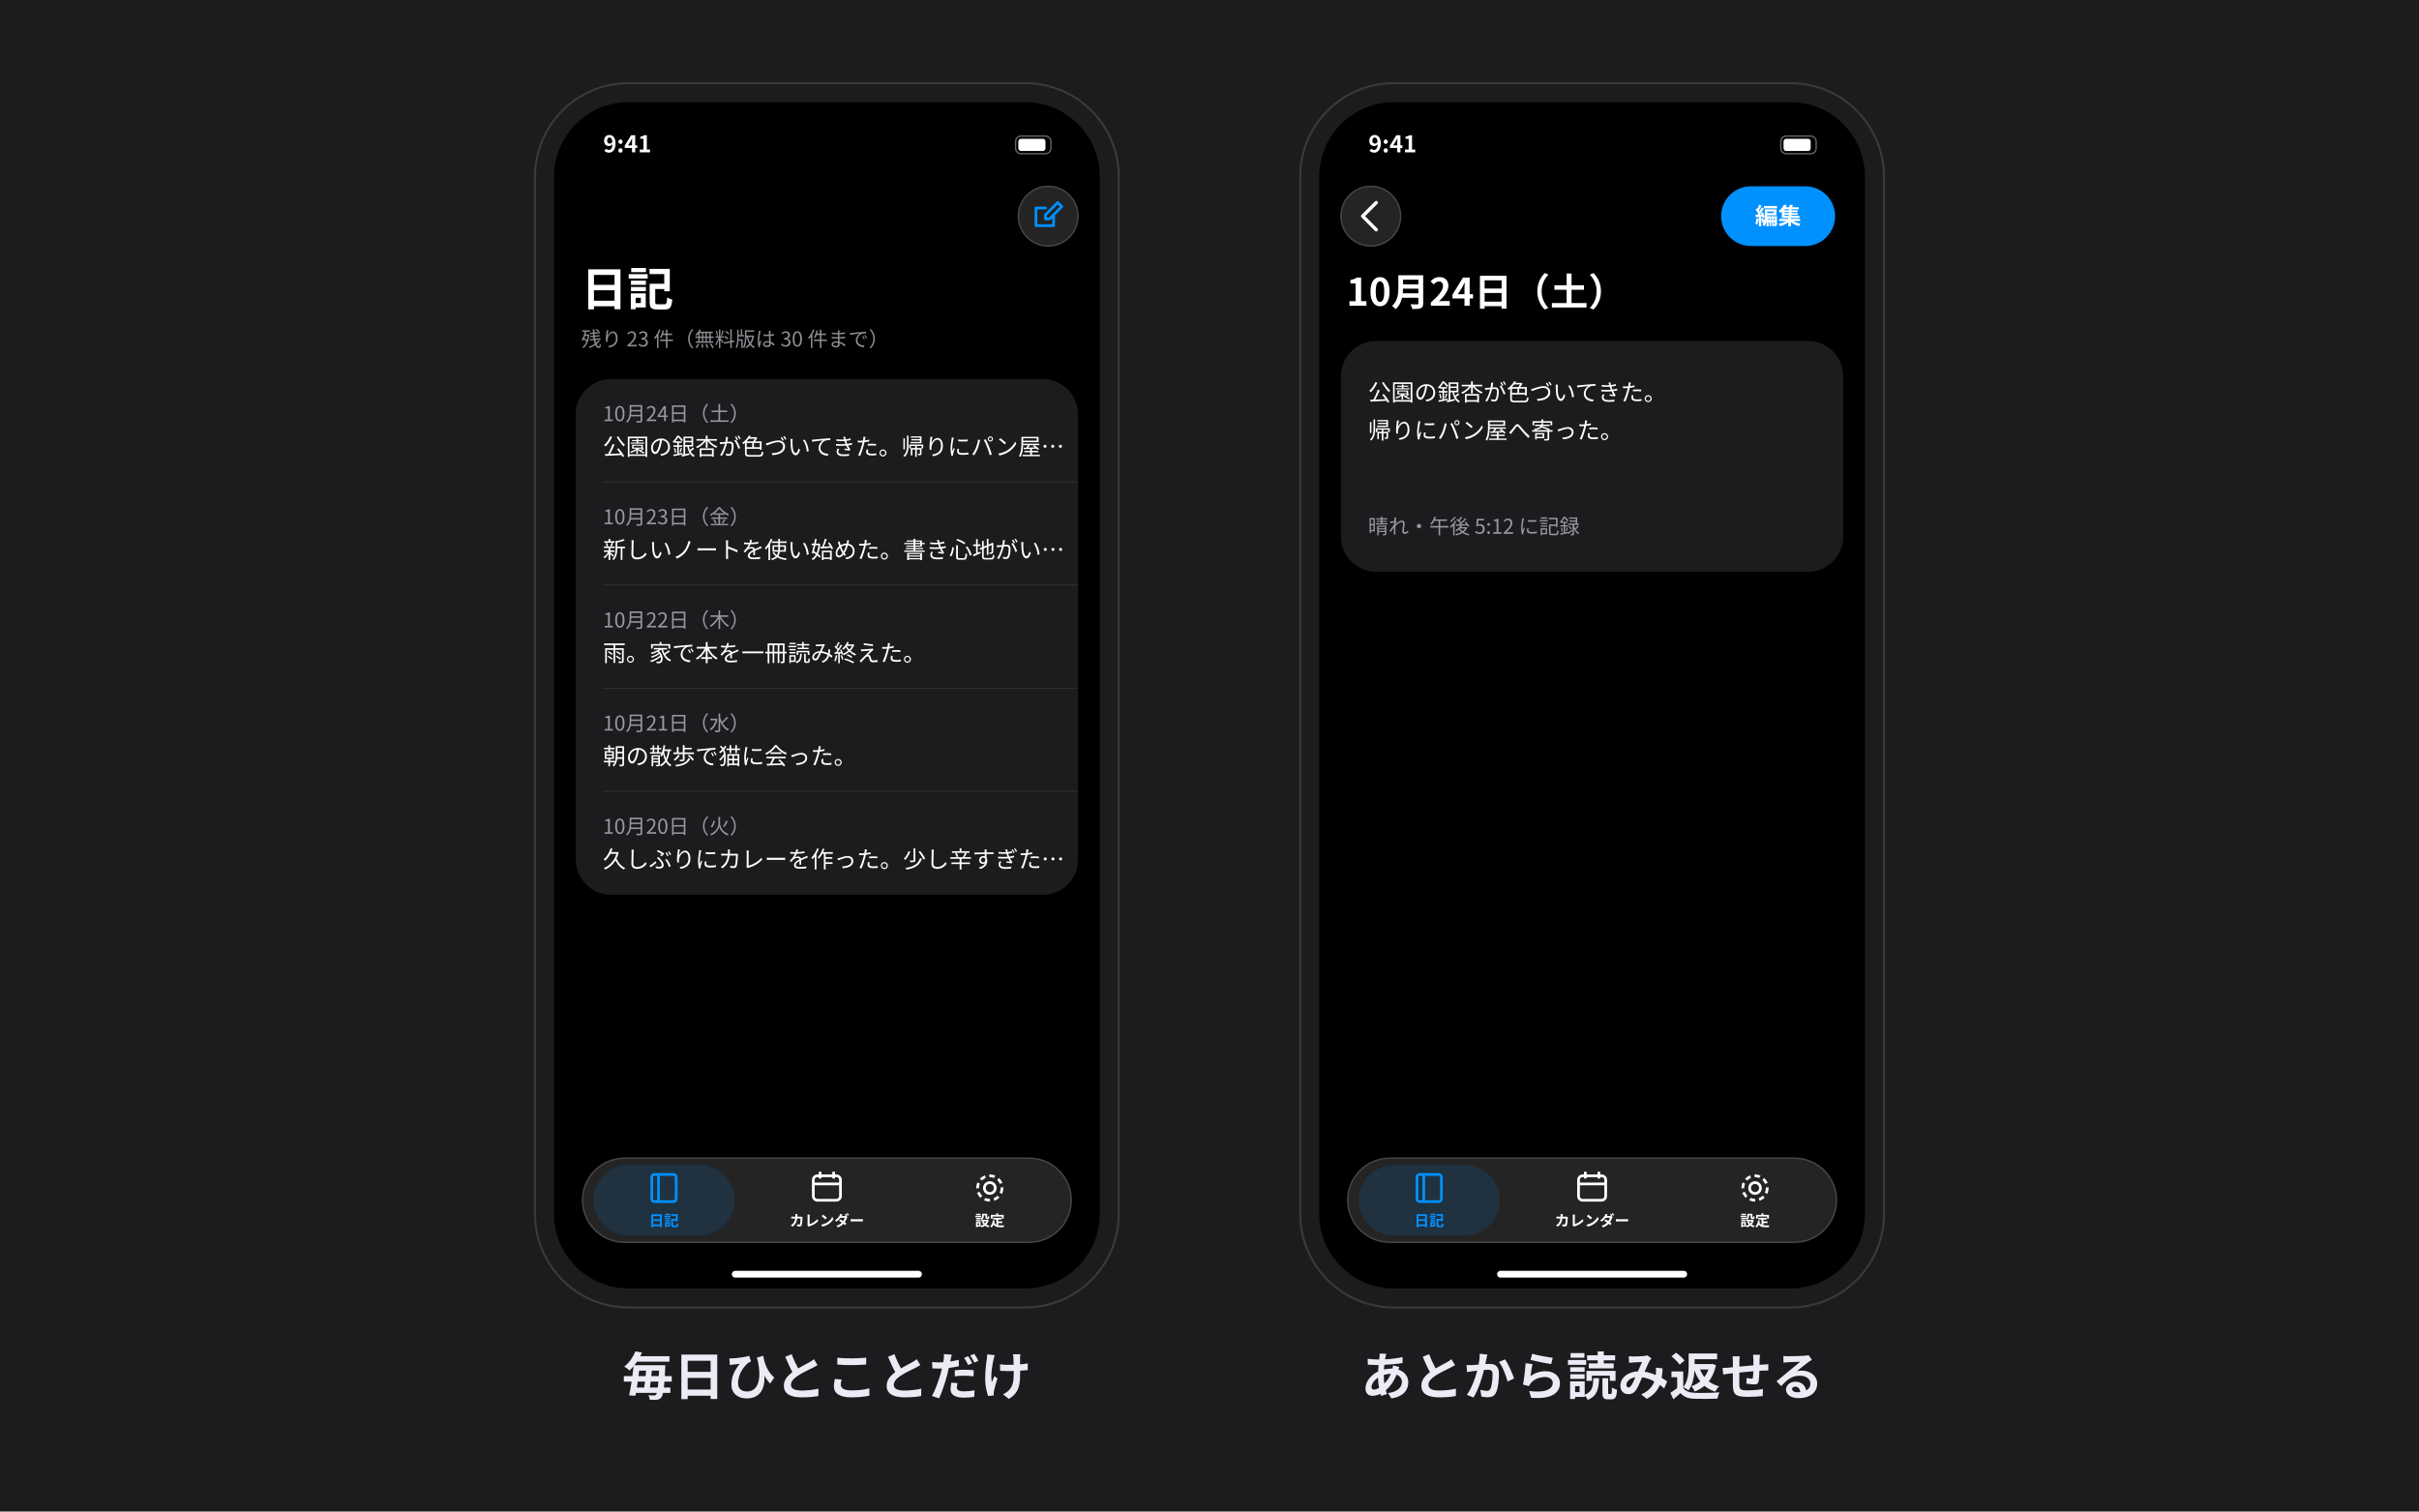
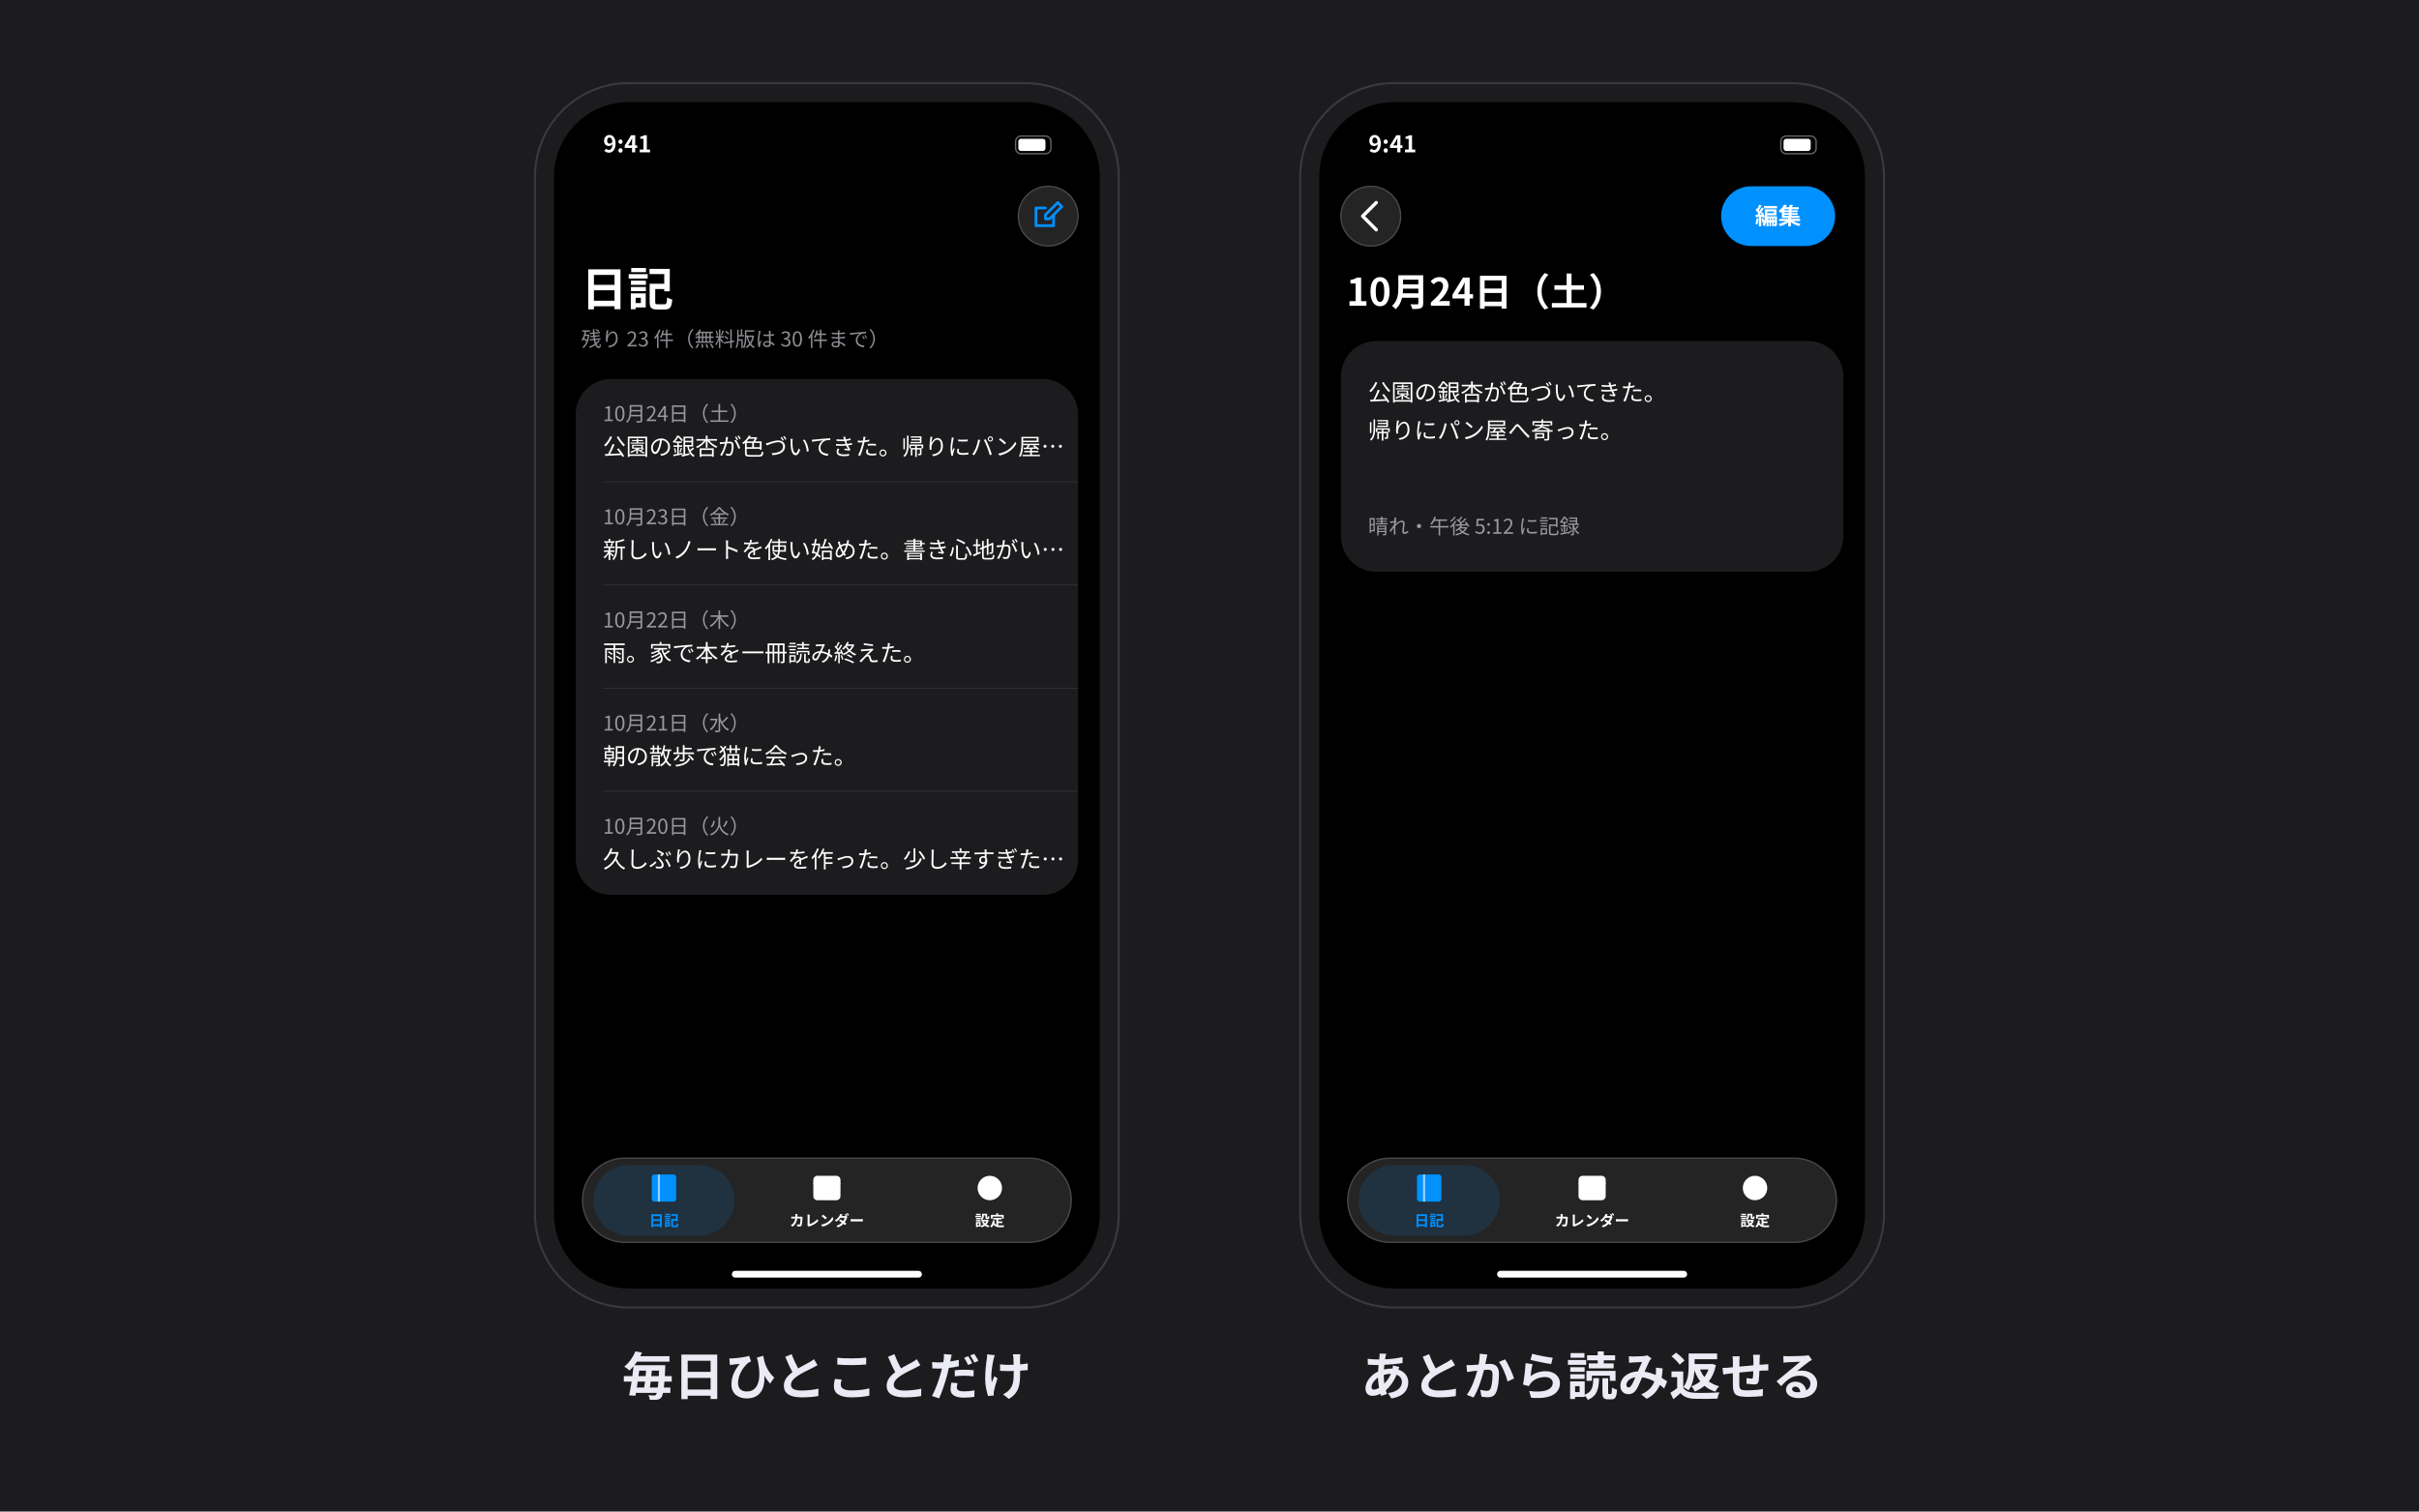
<svg xmlns="http://www.w3.org/2000/svg" width="1600" height="1000" viewBox="0 0 1600 1000">
  <rect width="100%" height="100%" fill="#1C1C1E" />
  <clipPath id="clipL">
    <rect x="366.43" y="67.572" width="360.998" height="784.856" rx="49.39" />
  </clipPath>
  <rect x="353.858" y="55" width="386.142" height="810" rx="61.962" fill="#1C1C1E" stroke="#3A3A3C" stroke-width="1.347" />
  <g clip-path="url(#clipL)">
    <svg viewBox="0 0 402 874" data-bg="#000000" x="366.43" y="67.572" width="360.998" height="784.856">
      <rect width="100%" height="100%" fill="#000000" />
      <text x="54" y="37" font-family="-apple-system, 'SF Pro Text', 'Hiragino Sans', 'Noto Sans JP', 'Noto Sans CJK JP', sans-serif" font-size="17" font-weight="600" fill="#FFFFFF" text-anchor="middle">9:41</text>
      <rect x="340" y="25" width="26" height="13" rx="4" fill="none" stroke="#FFFFFF" stroke-opacity="0.4" />
      <rect x="342" y="27" width="20" height="9" rx="2" fill="#FFFFFF" />
      <circle cx="364" cy="84" r="22" fill="#2C2C2E" fill-opacity="0.82" stroke="#48484A" />
      <g transform="translate(352,72) scale(1.0)" fill="none" stroke="#0091FF" stroke-width="2" stroke-linecap="round" stroke-linejoin="round">
        <path d="M3 6h7M3 6v13h13v-7" />
        <path d="M19 2l3 3-9 9h-3v-3z" />
      </g>
      <text x="20" y="150" font-family="-apple-system, 'SF Pro Text', 'Hiragino Sans', 'Noto Sans JP', 'Noto Sans CJK JP', sans-serif" font-size="34" font-weight="700" fill="#FFFFFF" text-anchor="start">日記</text>
      <text x="20" y="180" font-family="-apple-system, 'SF Pro Text', 'Hiragino Sans', 'Noto Sans JP', 'Noto Sans CJK JP', sans-serif" font-size="15" font-weight="400" fill="#EBEBF5" text-anchor="start" opacity="0.6">残り 23 件（無料版は 30 件まで）</text>
      <rect x="16" y="204" width="370" height="380" rx="26" fill="#1C1C1E" />
      <text x="36" y="235" font-family="-apple-system, 'SF Pro Text', 'Hiragino Sans', 'Noto Sans JP', 'Noto Sans CJK JP', sans-serif" font-size="15" font-weight="400" fill="#EBEBF5" text-anchor="start" opacity="0.6" data-bg="#1C1C1E">10月24日（土）</text>
      <text x="36" y="260" font-family="-apple-system, 'SF Pro Text', 'Hiragino Sans', 'Noto Sans JP', 'Noto Sans CJK JP', sans-serif" font-size="17" font-weight="400" fill="#FFFFFF" text-anchor="start" data-bg="#1C1C1E">公園の銀杏が色づいてきた。帰りにパン屋…</text>
      <rect x="36" y="279.5" width="350" height="0.5" fill="#38383A" />
      <text x="36" y="311" font-family="-apple-system, 'SF Pro Text', 'Hiragino Sans', 'Noto Sans JP', 'Noto Sans CJK JP', sans-serif" font-size="15" font-weight="400" fill="#EBEBF5" text-anchor="start" opacity="0.6" data-bg="#1C1C1E">10月23日（金）</text>
      <text x="36" y="336" font-family="-apple-system, 'SF Pro Text', 'Hiragino Sans', 'Noto Sans JP', 'Noto Sans CJK JP', sans-serif" font-size="17" font-weight="400" fill="#FFFFFF" text-anchor="start" data-bg="#1C1C1E">新しいノートを使い始めた。書き心地がい…</text>
      <rect x="36" y="355.5" width="350" height="0.5" fill="#38383A" />
      <text x="36" y="387" font-family="-apple-system, 'SF Pro Text', 'Hiragino Sans', 'Noto Sans JP', 'Noto Sans CJK JP', sans-serif" font-size="15" font-weight="400" fill="#EBEBF5" text-anchor="start" opacity="0.6" data-bg="#1C1C1E">10月22日（木）</text>
      <text x="36" y="412" font-family="-apple-system, 'SF Pro Text', 'Hiragino Sans', 'Noto Sans JP', 'Noto Sans CJK JP', sans-serif" font-size="17" font-weight="400" fill="#FFFFFF" text-anchor="start" data-bg="#1C1C1E">雨。家で本を一冊読み終えた。</text>
      <rect x="36" y="431.5" width="350" height="0.5" fill="#38383A" />
      <text x="36" y="463" font-family="-apple-system, 'SF Pro Text', 'Hiragino Sans', 'Noto Sans JP', 'Noto Sans CJK JP', sans-serif" font-size="15" font-weight="400" fill="#EBEBF5" text-anchor="start" opacity="0.6" data-bg="#1C1C1E">10月21日（水）</text>
      <text x="36" y="488" font-family="-apple-system, 'SF Pro Text', 'Hiragino Sans', 'Noto Sans JP', 'Noto Sans CJK JP', sans-serif" font-size="17" font-weight="400" fill="#FFFFFF" text-anchor="start" data-bg="#1C1C1E">朝の散歩で猫に会った。</text>
      <rect x="36" y="507.5" width="350" height="0.5" fill="#38383A" />
      <text x="36" y="539" font-family="-apple-system, 'SF Pro Text', 'Hiragino Sans', 'Noto Sans JP', 'Noto Sans CJK JP', sans-serif" font-size="15" font-weight="400" fill="#EBEBF5" text-anchor="start" opacity="0.6" data-bg="#1C1C1E">10月20日（火）</text>
      <text x="36" y="564" font-family="-apple-system, 'SF Pro Text', 'Hiragino Sans', 'Noto Sans JP', 'Noto Sans CJK JP', sans-serif" font-size="17" font-weight="400" fill="#FFFFFF" text-anchor="start" data-bg="#1C1C1E">久しぶりにカレーを作った。少し辛すぎた…</text>
      <rect x="21" y="778" width="360" height="62" rx="31" fill="#2C2C2E" fill-opacity="0.82" stroke="#48484A" />
      <rect x="29.0" y="783" width="104" height="52" rx="26" fill="#0091FF" fill-opacity="0.12" />
-       <g fill="none" stroke="#0091FF" stroke-width="2">
-         <rect x="72.0" y="790" width="18" height="20" rx="2" />
-         <path d="M77.0 790v20" />
-       </g>
+       <rect x="72.0" y="790" width="18" height="20" rx="2" fill="#0091FF" />
+       <rect x="76.5" y="790" width="1.5" height="20" fill="#FFFFFF" fill-opacity="0.6" />
      <text x="81.0" y="828" font-family="-apple-system, 'SF Pro Text', 'Hiragino Sans', 'Noto Sans JP', 'Noto Sans CJK JP', sans-serif" font-size="11" font-weight="600" fill="#0091FF" text-anchor="middle" data-bg="#2C2C2E">日記</text>
-       <g fill="none" stroke="#FFFFFF" stroke-width="2">
-         <rect x="191.0" y="791" width="20" height="18" rx="3" />
-         <path d="M191.0 797h20M196.0 788v5M206.0 788v5" />
-       </g>
+       <rect x="191.0" y="791" width="20" height="18" rx="3" fill="#FFFFFF" />
+       <rect x="191.0" y="796" width="20" height="1.5" fill="#FFFFFF" fill-opacity="0.6" />
      <text x="201.0" y="828" font-family="-apple-system, 'SF Pro Text', 'Hiragino Sans', 'Noto Sans JP', 'Noto Sans CJK JP', sans-serif" font-size="11" font-weight="600" fill="#FFFFFF" text-anchor="middle" data-bg="#2C2C2E">カレンダー</text>
-       <g fill="none" stroke="#FFFFFF" stroke-width="2">
-         <circle cx="321.0" cy="800" r="4" />
-         <circle cx="321.0" cy="800" r="9" stroke-dasharray="4 3" />
-       </g>
+       <circle cx="321.0" cy="800" r="9" fill="#FFFFFF" />
+       <circle cx="321.0" cy="800" r="3.5" fill="#FFFFFF" fill-opacity="0.7" />
      <text x="321.0" y="828" font-family="-apple-system, 'SF Pro Text', 'Hiragino Sans', 'Noto Sans JP', 'Noto Sans CJK JP', sans-serif" font-size="11" font-weight="600" fill="#FFFFFF" text-anchor="middle" data-bg="#2C2C2E">設定</text>
      <rect x="131.0" y="861" width="140" height="5" rx="2.5" fill="#FFFFFF" />
    </svg>
  </g>
  <rect x="490.804" y="77.45" width="112.251" height="33.226" rx="16.613" fill="#000" />
  <clipPath id="clipR">
    <rect x="872.572" y="67.572" width="360.998" height="784.856" rx="49.39" />
  </clipPath>
  <rect x="860" y="55" width="386.142" height="810" rx="61.962" fill="#1C1C1E" stroke="#3A3A3C" stroke-width="1.347" />
  <g clip-path="url(#clipR)">
    <svg viewBox="0 0 402 874" data-bg="#000000" x="872.572" y="67.572" width="360.998" height="784.856">
      <rect width="100%" height="100%" fill="#000000" />
      <text x="54" y="37" font-family="-apple-system, 'SF Pro Text', 'Hiragino Sans', 'Noto Sans JP', 'Noto Sans CJK JP', sans-serif" font-size="17" font-weight="600" fill="#FFFFFF" text-anchor="middle">9:41</text>
      <rect x="340" y="25" width="26" height="13" rx="4" fill="none" stroke="#FFFFFF" stroke-opacity="0.4" />
      <rect x="342" y="27" width="20" height="9" rx="2" fill="#FFFFFF" />
      <circle cx="38" cy="84" r="22" fill="#2C2C2E" fill-opacity="0.82" stroke="#48484A" />
      <path d="M42 74l-10 10 10 10" fill="none" stroke="#FFFFFF" stroke-width="2.5" stroke-linecap="round" stroke-linejoin="round" />
      <rect x="296" y="62" width="84" height="44" rx="22" fill="#0091FF" />
      <text x="338" y="90" font-family="-apple-system, 'SF Pro Text', 'Hiragino Sans', 'Noto Sans JP', 'Noto Sans CJK JP', sans-serif" font-size="17" font-weight="600" fill="#FFFFFF" text-anchor="middle" data-bg="#0091FF">編集</text>
      <text x="20" y="150" font-family="-apple-system, 'SF Pro Text', 'Hiragino Sans', 'Noto Sans JP', 'Noto Sans CJK JP', sans-serif" font-size="28" font-weight="700" fill="#FFFFFF" text-anchor="start">10月24日（土）</text>
      <rect x="16" y="176" width="370" height="170" rx="26" fill="#1C1C1E" />
      <text x="36" y="220" font-family="-apple-system, 'SF Pro Text', 'Hiragino Sans', 'Noto Sans JP', 'Noto Sans CJK JP', sans-serif" font-size="17" font-weight="400" fill="#FFFFFF" text-anchor="start" data-bg="#1C1C1E">公園の銀杏が色づいてきた。</text>
      <text x="36" y="248" font-family="-apple-system, 'SF Pro Text', 'Hiragino Sans', 'Noto Sans JP', 'Noto Sans CJK JP', sans-serif" font-size="17" font-weight="400" fill="#FFFFFF" text-anchor="start" data-bg="#1C1C1E">帰りにパン屋へ寄った。</text>
      <text x="36" y="318" font-family="-apple-system, 'SF Pro Text', 'Hiragino Sans', 'Noto Sans JP', 'Noto Sans CJK JP', sans-serif" font-size="15" font-weight="400" fill="#EBEBF5" text-anchor="start" opacity="0.6" data-bg="#1C1C1E">晴れ・午後 5:12 に記録</text>
      <rect x="21" y="778" width="360" height="62" rx="31" fill="#2C2C2E" fill-opacity="0.82" stroke="#48484A" />
      <rect x="29.0" y="783" width="104" height="52" rx="26" fill="#0091FF" fill-opacity="0.12" />
-       <g fill="none" stroke="#0091FF" stroke-width="2">
-         <rect x="72.0" y="790" width="18" height="20" rx="2" />
-         <path d="M77.0 790v20" />
-       </g>
+       <rect x="72.0" y="790" width="18" height="20" rx="2" fill="#0091FF" />
+       <rect x="76.5" y="790" width="1.5" height="20" fill="#FFFFFF" fill-opacity="0.6" />
      <text x="81.0" y="828" font-family="-apple-system, 'SF Pro Text', 'Hiragino Sans', 'Noto Sans JP', 'Noto Sans CJK JP', sans-serif" font-size="11" font-weight="600" fill="#0091FF" text-anchor="middle" data-bg="#2C2C2E">日記</text>
-       <g fill="none" stroke="#FFFFFF" stroke-width="2">
-         <rect x="191.0" y="791" width="20" height="18" rx="3" />
-         <path d="M191.0 797h20M196.0 788v5M206.0 788v5" />
-       </g>
+       <rect x="191.0" y="791" width="20" height="18" rx="3" fill="#FFFFFF" />
+       <rect x="191.0" y="796" width="20" height="1.5" fill="#FFFFFF" fill-opacity="0.6" />
      <text x="201.0" y="828" font-family="-apple-system, 'SF Pro Text', 'Hiragino Sans', 'Noto Sans JP', 'Noto Sans CJK JP', sans-serif" font-size="11" font-weight="600" fill="#FFFFFF" text-anchor="middle" data-bg="#2C2C2E">カレンダー</text>
-       <g fill="none" stroke="#FFFFFF" stroke-width="2">
-         <circle cx="321.0" cy="800" r="4" />
-         <circle cx="321.0" cy="800" r="9" stroke-dasharray="4 3" />
-       </g>
+       <circle cx="321.0" cy="800" r="9" fill="#FFFFFF" />
+       <circle cx="321.0" cy="800" r="3.5" fill="#FFFFFF" fill-opacity="0.7" />
      <text x="321.0" y="828" font-family="-apple-system, 'SF Pro Text', 'Hiragino Sans', 'Noto Sans JP', 'Noto Sans CJK JP', sans-serif" font-size="11" font-weight="600" fill="#FFFFFF" text-anchor="middle" data-bg="#2C2C2E">設定</text>
      <rect x="131.0" y="861" width="140" height="5" rx="2.5" fill="#FFFFFF" />
    </svg>
  </g>
  <rect x="996.946" y="77.45" width="112.251" height="33.226" rx="16.613" fill="#000" />
  <text x="546.929" y="923" text-anchor="middle" font-family="-apple-system, 'SF Pro Text', 'Hiragino Sans', 'Noto Sans JP', 'Noto Sans CJK JP', sans-serif" font-size="34" font-weight="600" fill="#EBEBF5">毎日ひとことだけ</text>
  <text x="1053.07" y="923" text-anchor="middle" font-family="-apple-system, 'SF Pro Text', 'Hiragino Sans', 'Noto Sans JP', 'Noto Sans CJK JP', sans-serif" font-size="34" font-weight="600" fill="#EBEBF5">あとから読み返せる</text>
</svg>
